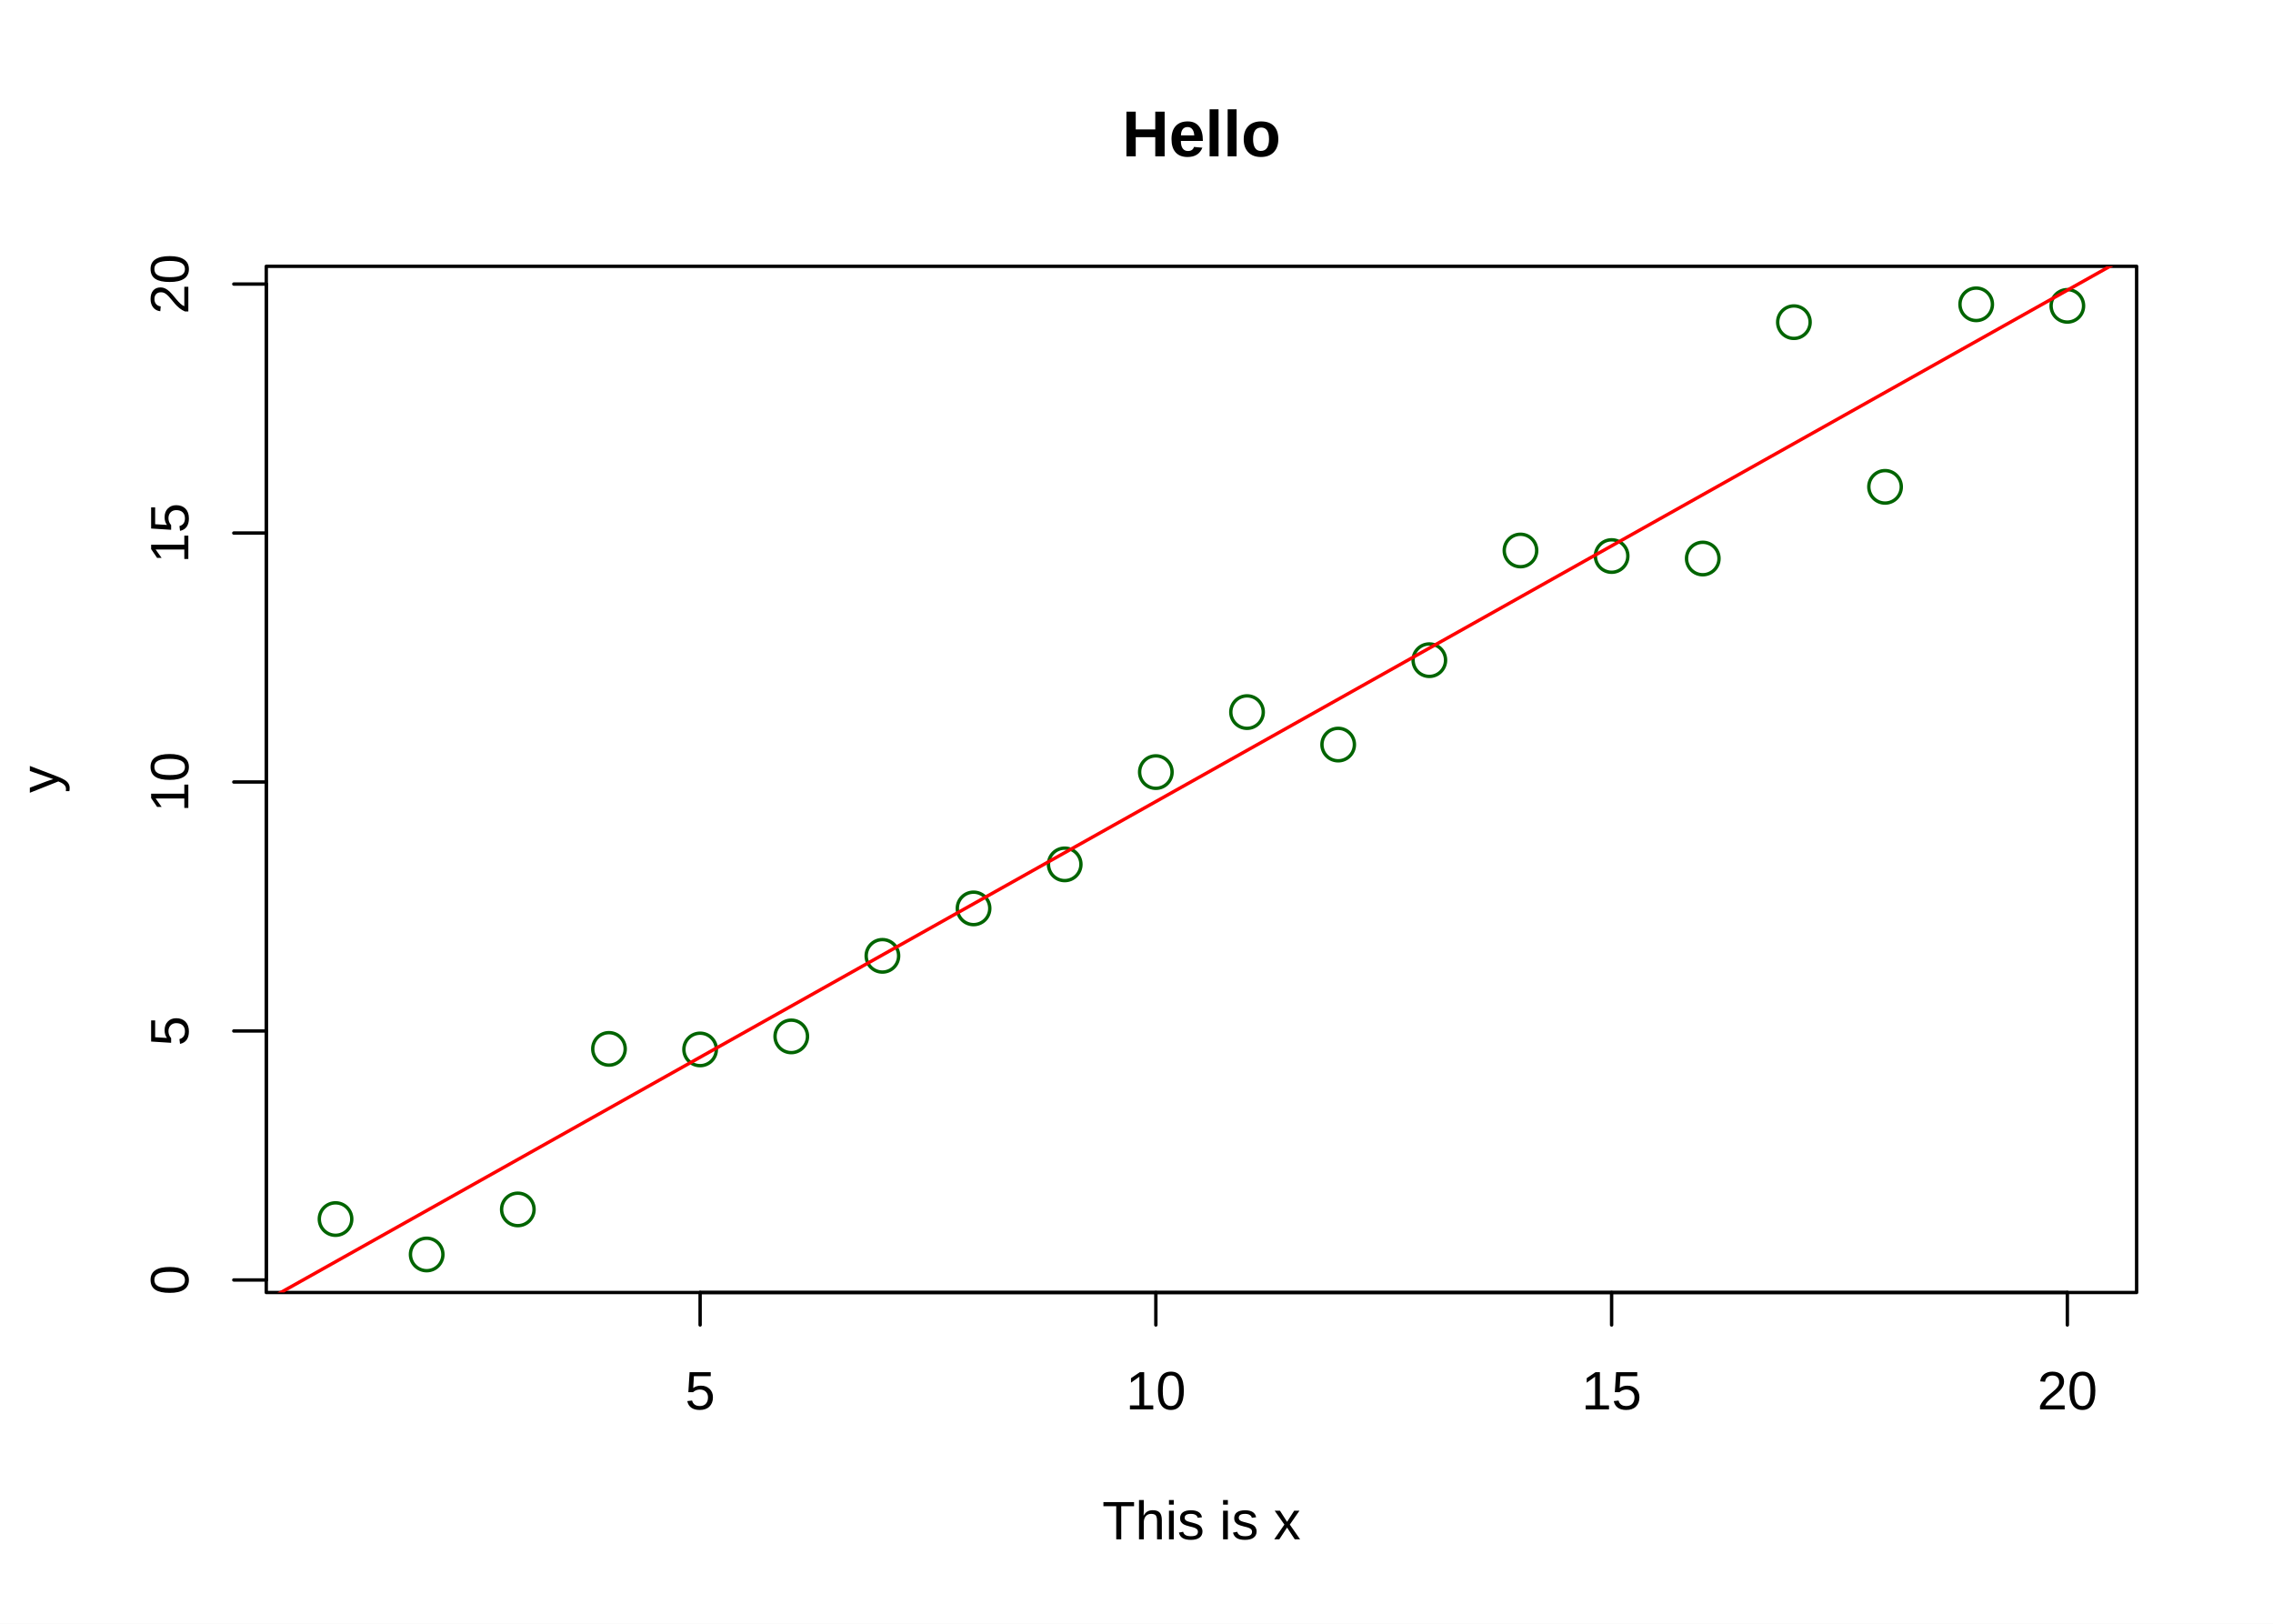
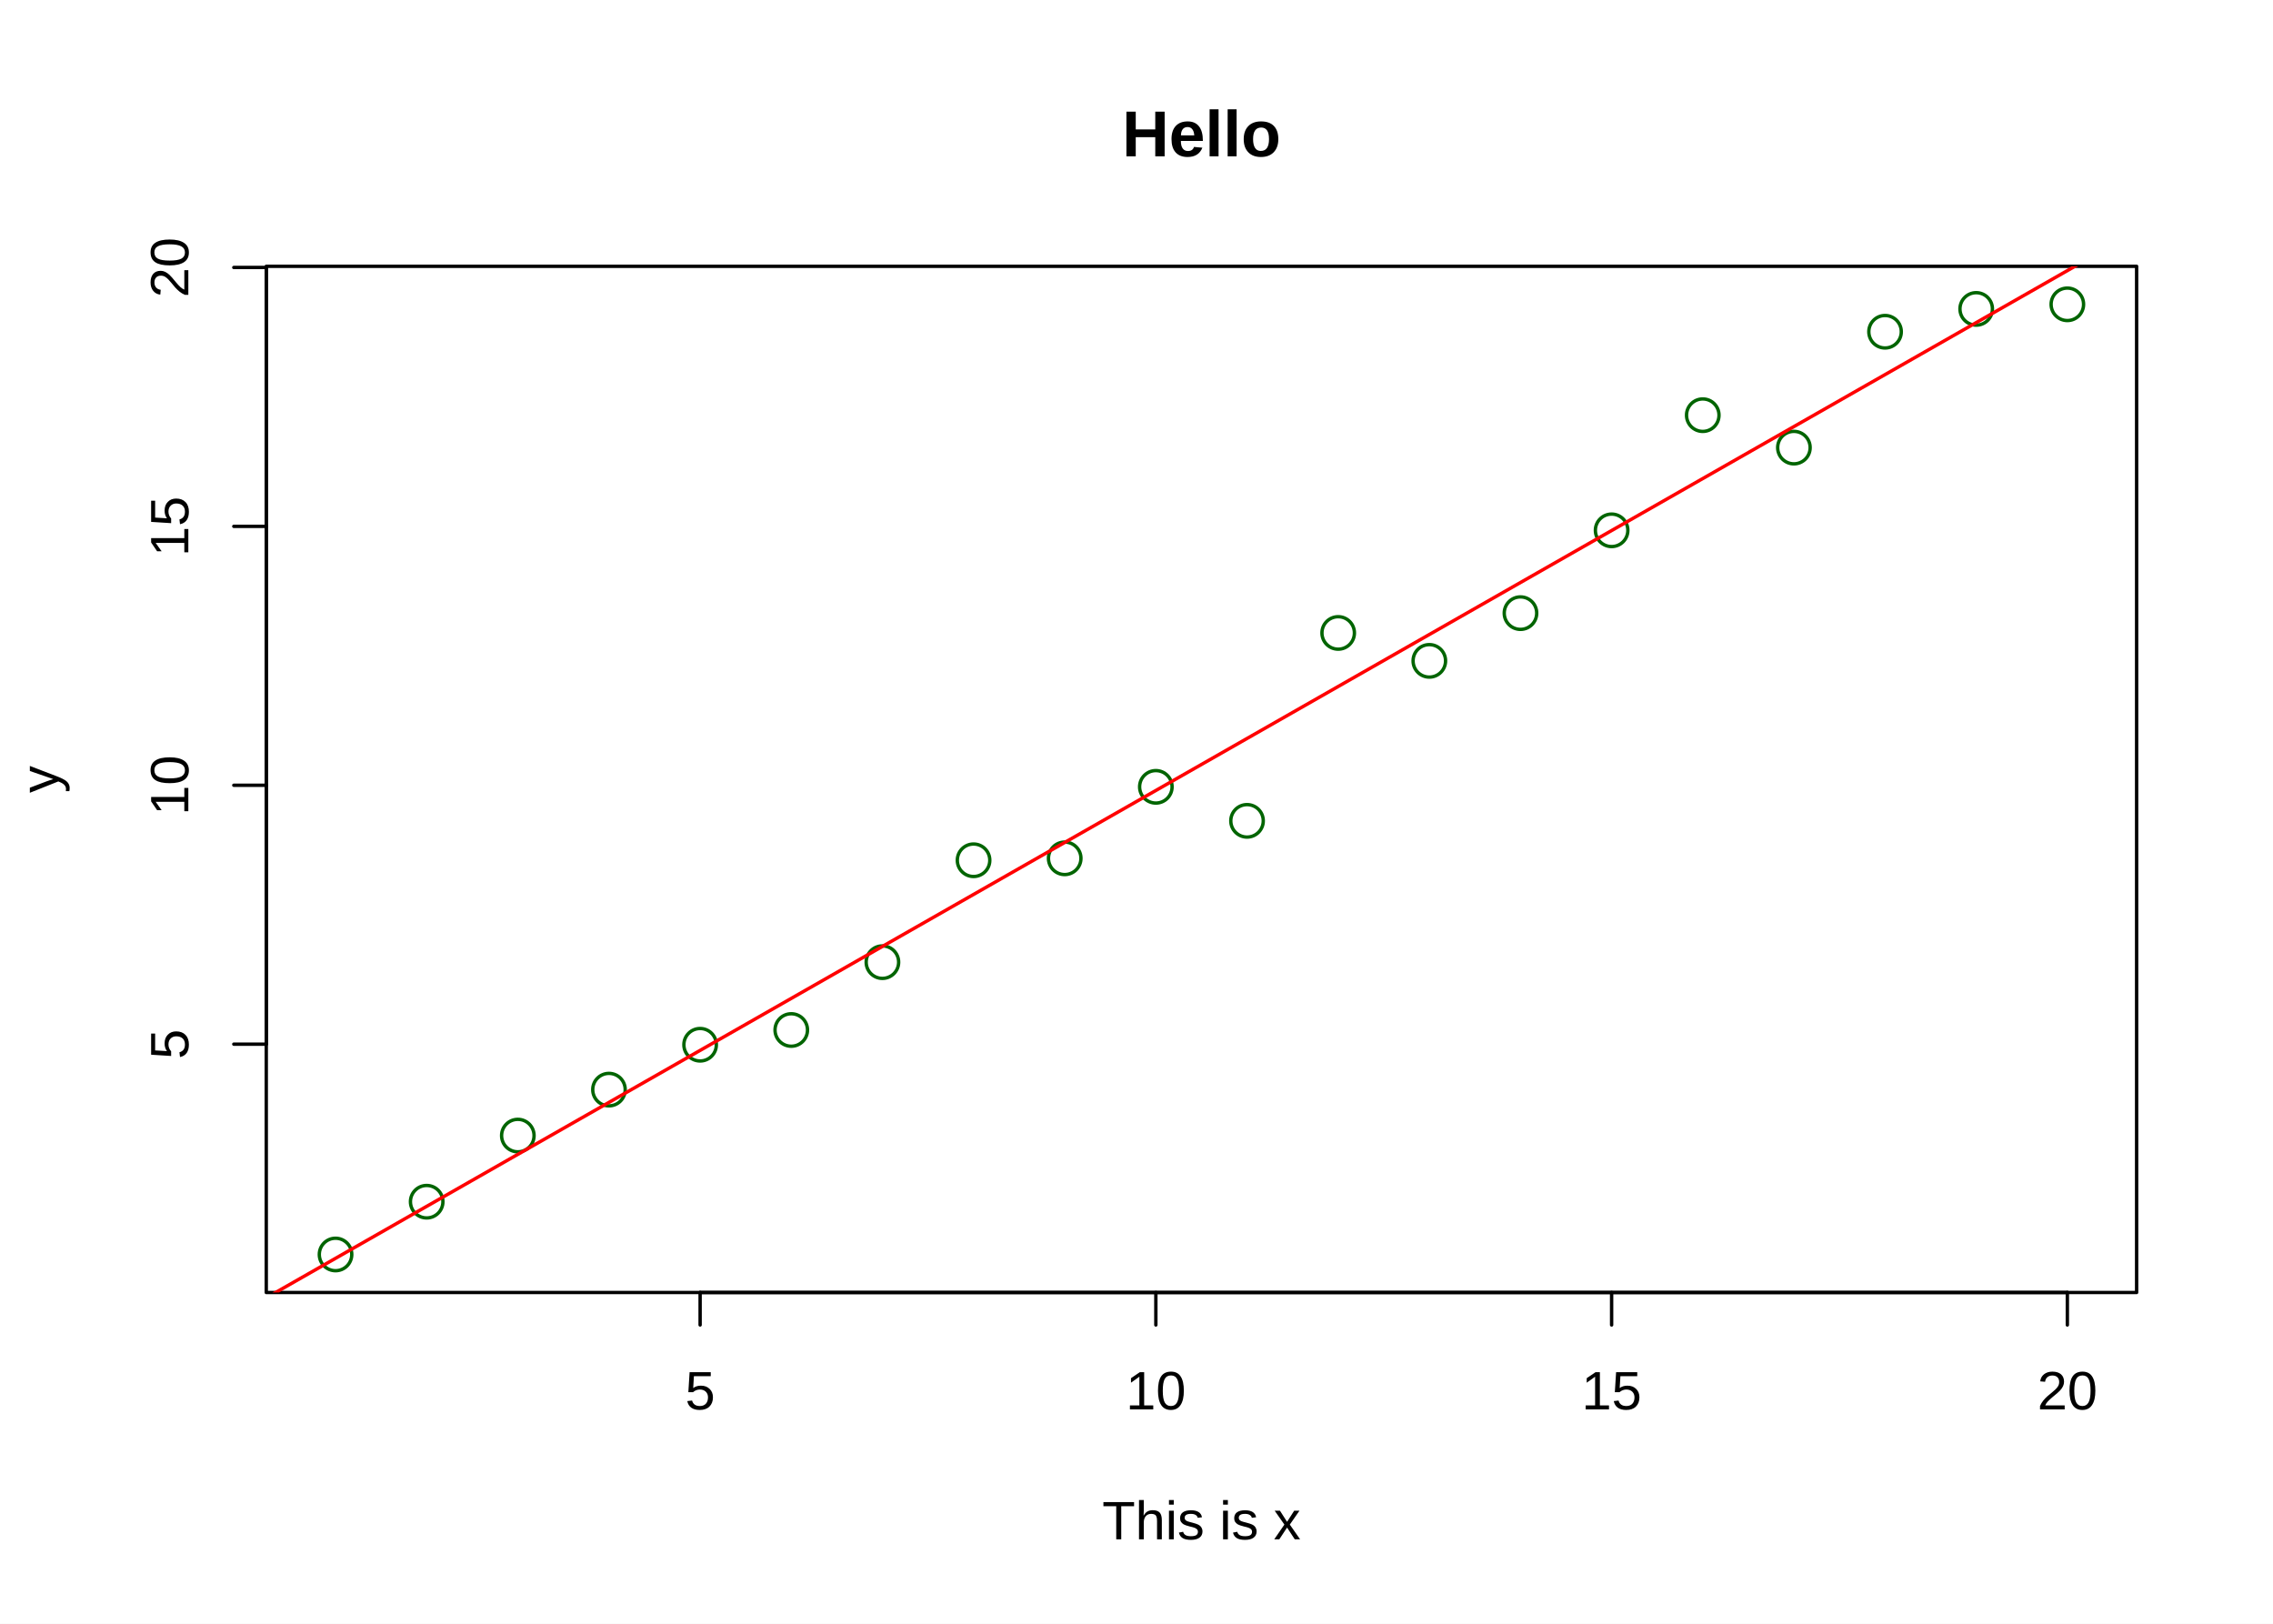
<svg xmlns="http://www.w3.org/2000/svg" viewBox="0 0 504.00 360.00">
  <defs>
    <style type="text/css">
    line, polyline, polygon, path, rect, circle {
      fill: none;
      stroke: #000000;
      stroke-linecap: round;
      stroke-linejoin: round;
      stroke-miterlimit: 10.00;
    }
  </style>
  </defs>
  <rect width="100%" height="100%" style="stroke: none; fill: #FFFFFF;" />
  <defs>
    <clipPath id="cpNTkuMDR8NDczLjc2fDI4Ni41Nnw1OS4wNA==">
      <rect x="59.04" y="59.04" width="414.72" height="227.52" />
    </clipPath>
  </defs>
-   <circle cx="74.40" cy="270.28" r="2.70pt" style="stroke-width: 0.75; stroke: #006400;" clip-path="url(#cpNTkuMDR8NDczLjc2fDI4Ni41Nnw1OS4wNA==)" />
-   <circle cx="94.61" cy="278.13" r="2.70pt" style="stroke-width: 0.75; stroke: #006400;" clip-path="url(#cpNTkuMDR8NDczLjc2fDI4Ni41Nnw1OS4wNA==)" />
-   <circle cx="114.82" cy="268.14" r="2.70pt" style="stroke-width: 0.75; stroke: #006400;" clip-path="url(#cpNTkuMDR8NDczLjc2fDI4Ni41Nnw1OS4wNA==)" />
-   <circle cx="135.03" cy="232.55" r="2.70pt" style="stroke-width: 0.75; stroke: #006400;" clip-path="url(#cpNTkuMDR8NDczLjc2fDI4Ni41Nnw1OS4wNA==)" />
-   <circle cx="155.24" cy="232.67" r="2.70pt" style="stroke-width: 0.75; stroke: #006400;" clip-path="url(#cpNTkuMDR8NDczLjc2fDI4Ni41Nnw1OS4wNA==)" />
-   <circle cx="175.45" cy="229.78" r="2.70pt" style="stroke-width: 0.75; stroke: #006400;" clip-path="url(#cpNTkuMDR8NDczLjc2fDI4Ni41Nnw1OS4wNA==)" />
-   <circle cx="195.66" cy="211.92" r="2.70pt" style="stroke-width: 0.75; stroke: #006400;" clip-path="url(#cpNTkuMDR8NDczLjc2fDI4Ni41Nnw1OS4wNA==)" />
-   <circle cx="215.87" cy="201.40" r="2.70pt" style="stroke-width: 0.75; stroke: #006400;" clip-path="url(#cpNTkuMDR8NDczLjc2fDI4Ni41Nnw1OS4wNA==)" />
-   <circle cx="236.08" cy="191.64" r="2.70pt" style="stroke-width: 0.75; stroke: #006400;" clip-path="url(#cpNTkuMDR8NDczLjc2fDI4Ni41Nnw1OS4wNA==)" />
-   <circle cx="256.29" cy="171.18" r="2.70pt" style="stroke-width: 0.75; stroke: #006400;" clip-path="url(#cpNTkuMDR8NDczLjc2fDI4Ni41Nnw1OS4wNA==)" />
-   <circle cx="276.51" cy="157.88" r="2.70pt" style="stroke-width: 0.75; stroke: #006400;" clip-path="url(#cpNTkuMDR8NDczLjc2fDI4Ni41Nnw1OS4wNA==)" />
-   <circle cx="296.72" cy="165.08" r="2.70pt" style="stroke-width: 0.75; stroke: #006400;" clip-path="url(#cpNTkuMDR8NDczLjc2fDI4Ni41Nnw1OS4wNA==)" />
-   <circle cx="316.93" cy="146.37" r="2.70pt" style="stroke-width: 0.75; stroke: #006400;" clip-path="url(#cpNTkuMDR8NDczLjc2fDI4Ni41Nnw1OS4wNA==)" />
-   <circle cx="337.14" cy="122.05" r="2.70pt" style="stroke-width: 0.75; stroke: #006400;" clip-path="url(#cpNTkuMDR8NDczLjc2fDI4Ni41Nnw1OS4wNA==)" />
-   <circle cx="357.35" cy="123.28" r="2.70pt" style="stroke-width: 0.75; stroke: #006400;" clip-path="url(#cpNTkuMDR8NDczLjc2fDI4Ni41Nnw1OS4wNA==)" />
-   <circle cx="377.56" cy="123.83" r="2.70pt" style="stroke-width: 0.75; stroke: #006400;" clip-path="url(#cpNTkuMDR8NDczLjc2fDI4Ni41Nnw1OS4wNA==)" />
-   <circle cx="397.77" cy="71.43" r="2.70pt" style="stroke-width: 0.75; stroke: #006400;" clip-path="url(#cpNTkuMDR8NDczLjc2fDI4Ni41Nnw1OS4wNA==)" />
-   <circle cx="417.98" cy="107.94" r="2.70pt" style="stroke-width: 0.75; stroke: #006400;" clip-path="url(#cpNTkuMDR8NDczLjc2fDI4Ni41Nnw1OS4wNA==)" />
-   <circle cx="438.19" cy="67.47" r="2.70pt" style="stroke-width: 0.75; stroke: #006400;" clip-path="url(#cpNTkuMDR8NDczLjc2fDI4Ni41Nnw1OS4wNA==)" />
-   <circle cx="458.40" cy="67.81" r="2.70pt" style="stroke-width: 0.75; stroke: #006400;" clip-path="url(#cpNTkuMDR8NDczLjc2fDI4Ni41Nnw1OS4wNA==)" />
+   <circle cx="74.40" cy="278.13" r="2.70pt" style="stroke-width: 0.75; stroke: #006400;" clip-path="url(#cpNTkuMDR8NDczLjc2fDI4Ni41Nnw1OS4wNA==)" />
+   <circle cx="94.61" cy="266.43" r="2.70pt" style="stroke-width: 0.75; stroke: #006400;" clip-path="url(#cpNTkuMDR8NDczLjc2fDI4Ni41Nnw1OS4wNA==)" />
+   <circle cx="114.82" cy="251.77" r="2.70pt" style="stroke-width: 0.75; stroke: #006400;" clip-path="url(#cpNTkuMDR8NDczLjc2fDI4Ni41Nnw1OS4wNA==)" />
+   <circle cx="135.03" cy="241.58" r="2.70pt" style="stroke-width: 0.75; stroke: #006400;" clip-path="url(#cpNTkuMDR8NDczLjc2fDI4Ni41Nnw1OS4wNA==)" />
+   <circle cx="155.24" cy="231.63" r="2.70pt" style="stroke-width: 0.75; stroke: #006400;" clip-path="url(#cpNTkuMDR8NDczLjc2fDI4Ni41Nnw1OS4wNA==)" />
+   <circle cx="175.45" cy="228.36" r="2.70pt" style="stroke-width: 0.75; stroke: #006400;" clip-path="url(#cpNTkuMDR8NDczLjc2fDI4Ni41Nnw1OS4wNA==)" />
+   <circle cx="195.66" cy="213.32" r="2.70pt" style="stroke-width: 0.75; stroke: #006400;" clip-path="url(#cpNTkuMDR8NDczLjc2fDI4Ni41Nnw1OS4wNA==)" />
+   <circle cx="215.87" cy="190.73" r="2.70pt" style="stroke-width: 0.75; stroke: #006400;" clip-path="url(#cpNTkuMDR8NDczLjc2fDI4Ni41Nnw1OS4wNA==)" />
+   <circle cx="236.08" cy="190.30" r="2.70pt" style="stroke-width: 0.75; stroke: #006400;" clip-path="url(#cpNTkuMDR8NDczLjc2fDI4Ni41Nnw1OS4wNA==)" />
+   <circle cx="256.29" cy="174.45" r="2.70pt" style="stroke-width: 0.75; stroke: #006400;" clip-path="url(#cpNTkuMDR8NDczLjc2fDI4Ni41Nnw1OS4wNA==)" />
+   <circle cx="276.51" cy="181.99" r="2.70pt" style="stroke-width: 0.75; stroke: #006400;" clip-path="url(#cpNTkuMDR8NDczLjc2fDI4Ni41Nnw1OS4wNA==)" />
+   <circle cx="296.72" cy="140.33" r="2.70pt" style="stroke-width: 0.75; stroke: #006400;" clip-path="url(#cpNTkuMDR8NDczLjc2fDI4Ni41Nnw1OS4wNA==)" />
+   <circle cx="316.93" cy="146.52" r="2.70pt" style="stroke-width: 0.75; stroke: #006400;" clip-path="url(#cpNTkuMDR8NDczLjc2fDI4Ni41Nnw1OS4wNA==)" />
+   <circle cx="337.14" cy="135.94" r="2.70pt" style="stroke-width: 0.75; stroke: #006400;" clip-path="url(#cpNTkuMDR8NDczLjc2fDI4Ni41Nnw1OS4wNA==)" />
+   <circle cx="357.35" cy="117.58" r="2.70pt" style="stroke-width: 0.75; stroke: #006400;" clip-path="url(#cpNTkuMDR8NDczLjc2fDI4Ni41Nnw1OS4wNA==)" />
+   <circle cx="377.56" cy="92.05" r="2.70pt" style="stroke-width: 0.75; stroke: #006400;" clip-path="url(#cpNTkuMDR8NDczLjc2fDI4Ni41Nnw1OS4wNA==)" />
+   <circle cx="397.77" cy="99.24" r="2.70pt" style="stroke-width: 0.75; stroke: #006400;" clip-path="url(#cpNTkuMDR8NDczLjc2fDI4Ni41Nnw1OS4wNA==)" />
+   <circle cx="417.98" cy="73.55" r="2.70pt" style="stroke-width: 0.75; stroke: #006400;" clip-path="url(#cpNTkuMDR8NDczLjc2fDI4Ni41Nnw1OS4wNA==)" />
+   <circle cx="438.19" cy="68.49" r="2.70pt" style="stroke-width: 0.75; stroke: #006400;" clip-path="url(#cpNTkuMDR8NDczLjc2fDI4Ni41Nnw1OS4wNA==)" />
+   <circle cx="458.40" cy="67.47" r="2.70pt" style="stroke-width: 0.75; stroke: #006400;" clip-path="url(#cpNTkuMDR8NDczLjc2fDI4Ni41Nnw1OS4wNA==)" />
  <defs>
    <clipPath id="cpMC4wMHw1MDQuMDB8MzYwLjAwfDAuMDA=">
      <rect x="0.00" y="0.00" width="504.00" height="360.00" />
    </clipPath>
  </defs>
  <line x1="155.24" y1="286.56" x2="458.40" y2="286.56" style="stroke-width: 0.75;" clip-path="url(#cpMC4wMHw1MDQuMDB8MzYwLjAwfDAuMDA=)" />
  <line x1="155.24" y1="286.56" x2="155.24" y2="293.76" style="stroke-width: 0.75;" clip-path="url(#cpMC4wMHw1MDQuMDB8MzYwLjAwfDAuMDA=)" />
  <line x1="256.29" y1="286.56" x2="256.29" y2="293.76" style="stroke-width: 0.75;" clip-path="url(#cpMC4wMHw1MDQuMDB8MzYwLjAwfDAuMDA=)" />
  <line x1="357.35" y1="286.56" x2="357.35" y2="293.76" style="stroke-width: 0.75;" clip-path="url(#cpMC4wMHw1MDQuMDB8MzYwLjAwfDAuMDA=)" />
  <line x1="458.40" y1="286.56" x2="458.40" y2="293.76" style="stroke-width: 0.75;" clip-path="url(#cpMC4wMHw1MDQuMDB8MzYwLjAwfDAuMDA=)" />
  <g clip-path="url(#cpMC4wMHw1MDQuMDB8MzYwLjAwfDAuMDA=)">
    <text x="151.91" y="312.48" style="font-size: 12.00px; font-family: Arial;" textLength="6.67px" lengthAdjust="spacingAndGlyphs">5</text>
  </g>
  <g clip-path="url(#cpMC4wMHw1MDQuMDB8MzYwLjAwfDAuMDA=)">
    <text x="249.62" y="312.48" style="font-size: 12.00px; font-family: Arial;" textLength="13.35px" lengthAdjust="spacingAndGlyphs">10</text>
  </g>
  <g clip-path="url(#cpMC4wMHw1MDQuMDB8MzYwLjAwfDAuMDA=)">
    <text x="350.67" y="312.48" style="font-size: 12.00px; font-family: Arial;" textLength="13.35px" lengthAdjust="spacingAndGlyphs">15</text>
  </g>
  <g clip-path="url(#cpMC4wMHw1MDQuMDB8MzYwLjAwfDAuMDA=)">
    <text x="451.73" y="312.48" style="font-size: 12.00px; font-family: Arial;" textLength="13.35px" lengthAdjust="spacingAndGlyphs">20</text>
  </g>
-   <line x1="59.04" y1="283.78" x2="59.04" y2="62.98" style="stroke-width: 0.75;" clip-path="url(#cpMC4wMHw1MDQuMDB8MzYwLjAwfDAuMDA=)" />
-   <line x1="59.04" y1="283.78" x2="51.84" y2="283.78" style="stroke-width: 0.75;" clip-path="url(#cpMC4wMHw1MDQuMDB8MzYwLjAwfDAuMDA=)" />
-   <line x1="59.04" y1="228.58" x2="51.84" y2="228.58" style="stroke-width: 0.75;" clip-path="url(#cpMC4wMHw1MDQuMDB8MzYwLjAwfDAuMDA=)" />
-   <line x1="59.04" y1="173.38" x2="51.84" y2="173.38" style="stroke-width: 0.75;" clip-path="url(#cpMC4wMHw1MDQuMDB8MzYwLjAwfDAuMDA=)" />
-   <line x1="59.04" y1="118.18" x2="51.84" y2="118.18" style="stroke-width: 0.75;" clip-path="url(#cpMC4wMHw1MDQuMDB8MzYwLjAwfDAuMDA=)" />
-   <line x1="59.04" y1="62.98" x2="51.84" y2="62.98" style="stroke-width: 0.75;" clip-path="url(#cpMC4wMHw1MDQuMDB8MzYwLjAwfDAuMDA=)" />
+   <line x1="59.04" y1="231.50" x2="59.04" y2="59.30" style="stroke-width: 0.75;" clip-path="url(#cpMC4wMHw1MDQuMDB8MzYwLjAwfDAuMDA=)" />
+   <line x1="59.04" y1="231.50" x2="51.84" y2="231.50" style="stroke-width: 0.75;" clip-path="url(#cpMC4wMHw1MDQuMDB8MzYwLjAwfDAuMDA=)" />
+   <line x1="59.04" y1="174.10" x2="51.84" y2="174.10" style="stroke-width: 0.75;" clip-path="url(#cpMC4wMHw1MDQuMDB8MzYwLjAwfDAuMDA=)" />
+   <line x1="59.04" y1="116.70" x2="51.84" y2="116.70" style="stroke-width: 0.75;" clip-path="url(#cpMC4wMHw1MDQuMDB8MzYwLjAwfDAuMDA=)" />
+   <line x1="59.04" y1="59.30" x2="51.84" y2="59.30" style="stroke-width: 0.75;" clip-path="url(#cpMC4wMHw1MDQuMDB8MzYwLjAwfDAuMDA=)" />
  <g clip-path="url(#cpMC4wMHw1MDQuMDB8MzYwLjAwfDAuMDA=)">
-     <text transform="translate(41.76,287.11) rotate(-90)" style="font-size: 12.00px; font-family: Arial;" textLength="6.67px" lengthAdjust="spacingAndGlyphs">0</text>
+     <text transform="translate(41.76,234.84) rotate(-90)" style="font-size: 12.00px; font-family: Arial;" textLength="6.67px" lengthAdjust="spacingAndGlyphs">5</text>
  </g>
  <g clip-path="url(#cpMC4wMHw1MDQuMDB8MzYwLjAwfDAuMDA=)">
-     <text transform="translate(41.76,231.92) rotate(-90)" style="font-size: 12.00px; font-family: Arial;" textLength="6.67px" lengthAdjust="spacingAndGlyphs">5</text>
+     <text transform="translate(41.76,180.78) rotate(-90)" style="font-size: 12.00px; font-family: Arial;" textLength="13.35px" lengthAdjust="spacingAndGlyphs">10</text>
  </g>
  <g clip-path="url(#cpMC4wMHw1MDQuMDB8MzYwLjAwfDAuMDA=)">
-     <text transform="translate(41.76,180.05) rotate(-90)" style="font-size: 12.00px; font-family: Arial;" textLength="13.35px" lengthAdjust="spacingAndGlyphs">10</text>
+     <text transform="translate(41.76,123.38) rotate(-90)" style="font-size: 12.00px; font-family: Arial;" textLength="13.35px" lengthAdjust="spacingAndGlyphs">15</text>
  </g>
  <g clip-path="url(#cpMC4wMHw1MDQuMDB8MzYwLjAwfDAuMDA=)">
-     <text transform="translate(41.76,124.85) rotate(-90)" style="font-size: 12.00px; font-family: Arial;" textLength="13.35px" lengthAdjust="spacingAndGlyphs">15</text>
-   </g>
-   <g clip-path="url(#cpMC4wMHw1MDQuMDB8MzYwLjAwfDAuMDA=)">
-     <text transform="translate(41.76,69.66) rotate(-90)" style="font-size: 12.00px; font-family: Arial;" textLength="13.35px" lengthAdjust="spacingAndGlyphs">20</text>
+     <text transform="translate(41.76,65.98) rotate(-90)" style="font-size: 12.00px; font-family: Arial;" textLength="13.35px" lengthAdjust="spacingAndGlyphs">20</text>
  </g>
  <polyline points="59.04,286.56 473.76,286.56 473.76,59.04 59.04,59.04 59.04,286.56 " style="stroke-width: 0.75;" clip-path="url(#cpMC4wMHw1MDQuMDB8MzYwLjAwfDAuMDA=)" />
  <g clip-path="url(#cpMC4wMHw1MDQuMDB8MzYwLjAwfDAuMDA=)">
    <text x="248.80" y="34.67" style="font-size: 14.40px; font-weight: bold; font-family: Arial;" textLength="35.21px" lengthAdjust="spacingAndGlyphs">Hello</text>
  </g>
  <g clip-path="url(#cpMC4wMHw1MDQuMDB8MzYwLjAwfDAuMDA=)">
    <text x="244.40" y="341.28" style="font-size: 12.00px; font-family: Arial;" textLength="44.00px" lengthAdjust="spacingAndGlyphs">This is x</text>
  </g>
  <g clip-path="url(#cpMC4wMHw1MDQuMDB8MzYwLjAwfDAuMDA=)">
    <text transform="translate(12.96,175.80) rotate(-90)" style="font-size: 12.00px; font-family: Arial;" textLength="6.00px" lengthAdjust="spacingAndGlyphs">y</text>
  </g>
  <defs>
    <clipPath id="cpNTkuMDR8NDczLjc2fDI4Ni41Nnw1OS4wNA==">
      <rect x="59.04" y="59.04" width="414.72" height="227.52" />
    </clipPath>
  </defs>
-   <line x1="59.04" y1="288.36" x2="473.76" y2="55.72" style="stroke-width: 0.75; stroke: #FF0000;" clip-path="url(#cpNTkuMDR8NDczLjc2fDI4Ni41Nnw1OS4wNA==)" />
+   <line x1="59.04" y1="287.74" x2="473.76" y2="51.24" style="stroke-width: 0.75; stroke: #FF0000;" clip-path="url(#cpNTkuMDR8NDczLjc2fDI4Ni41Nnw1OS4wNA==)" />
</svg>
